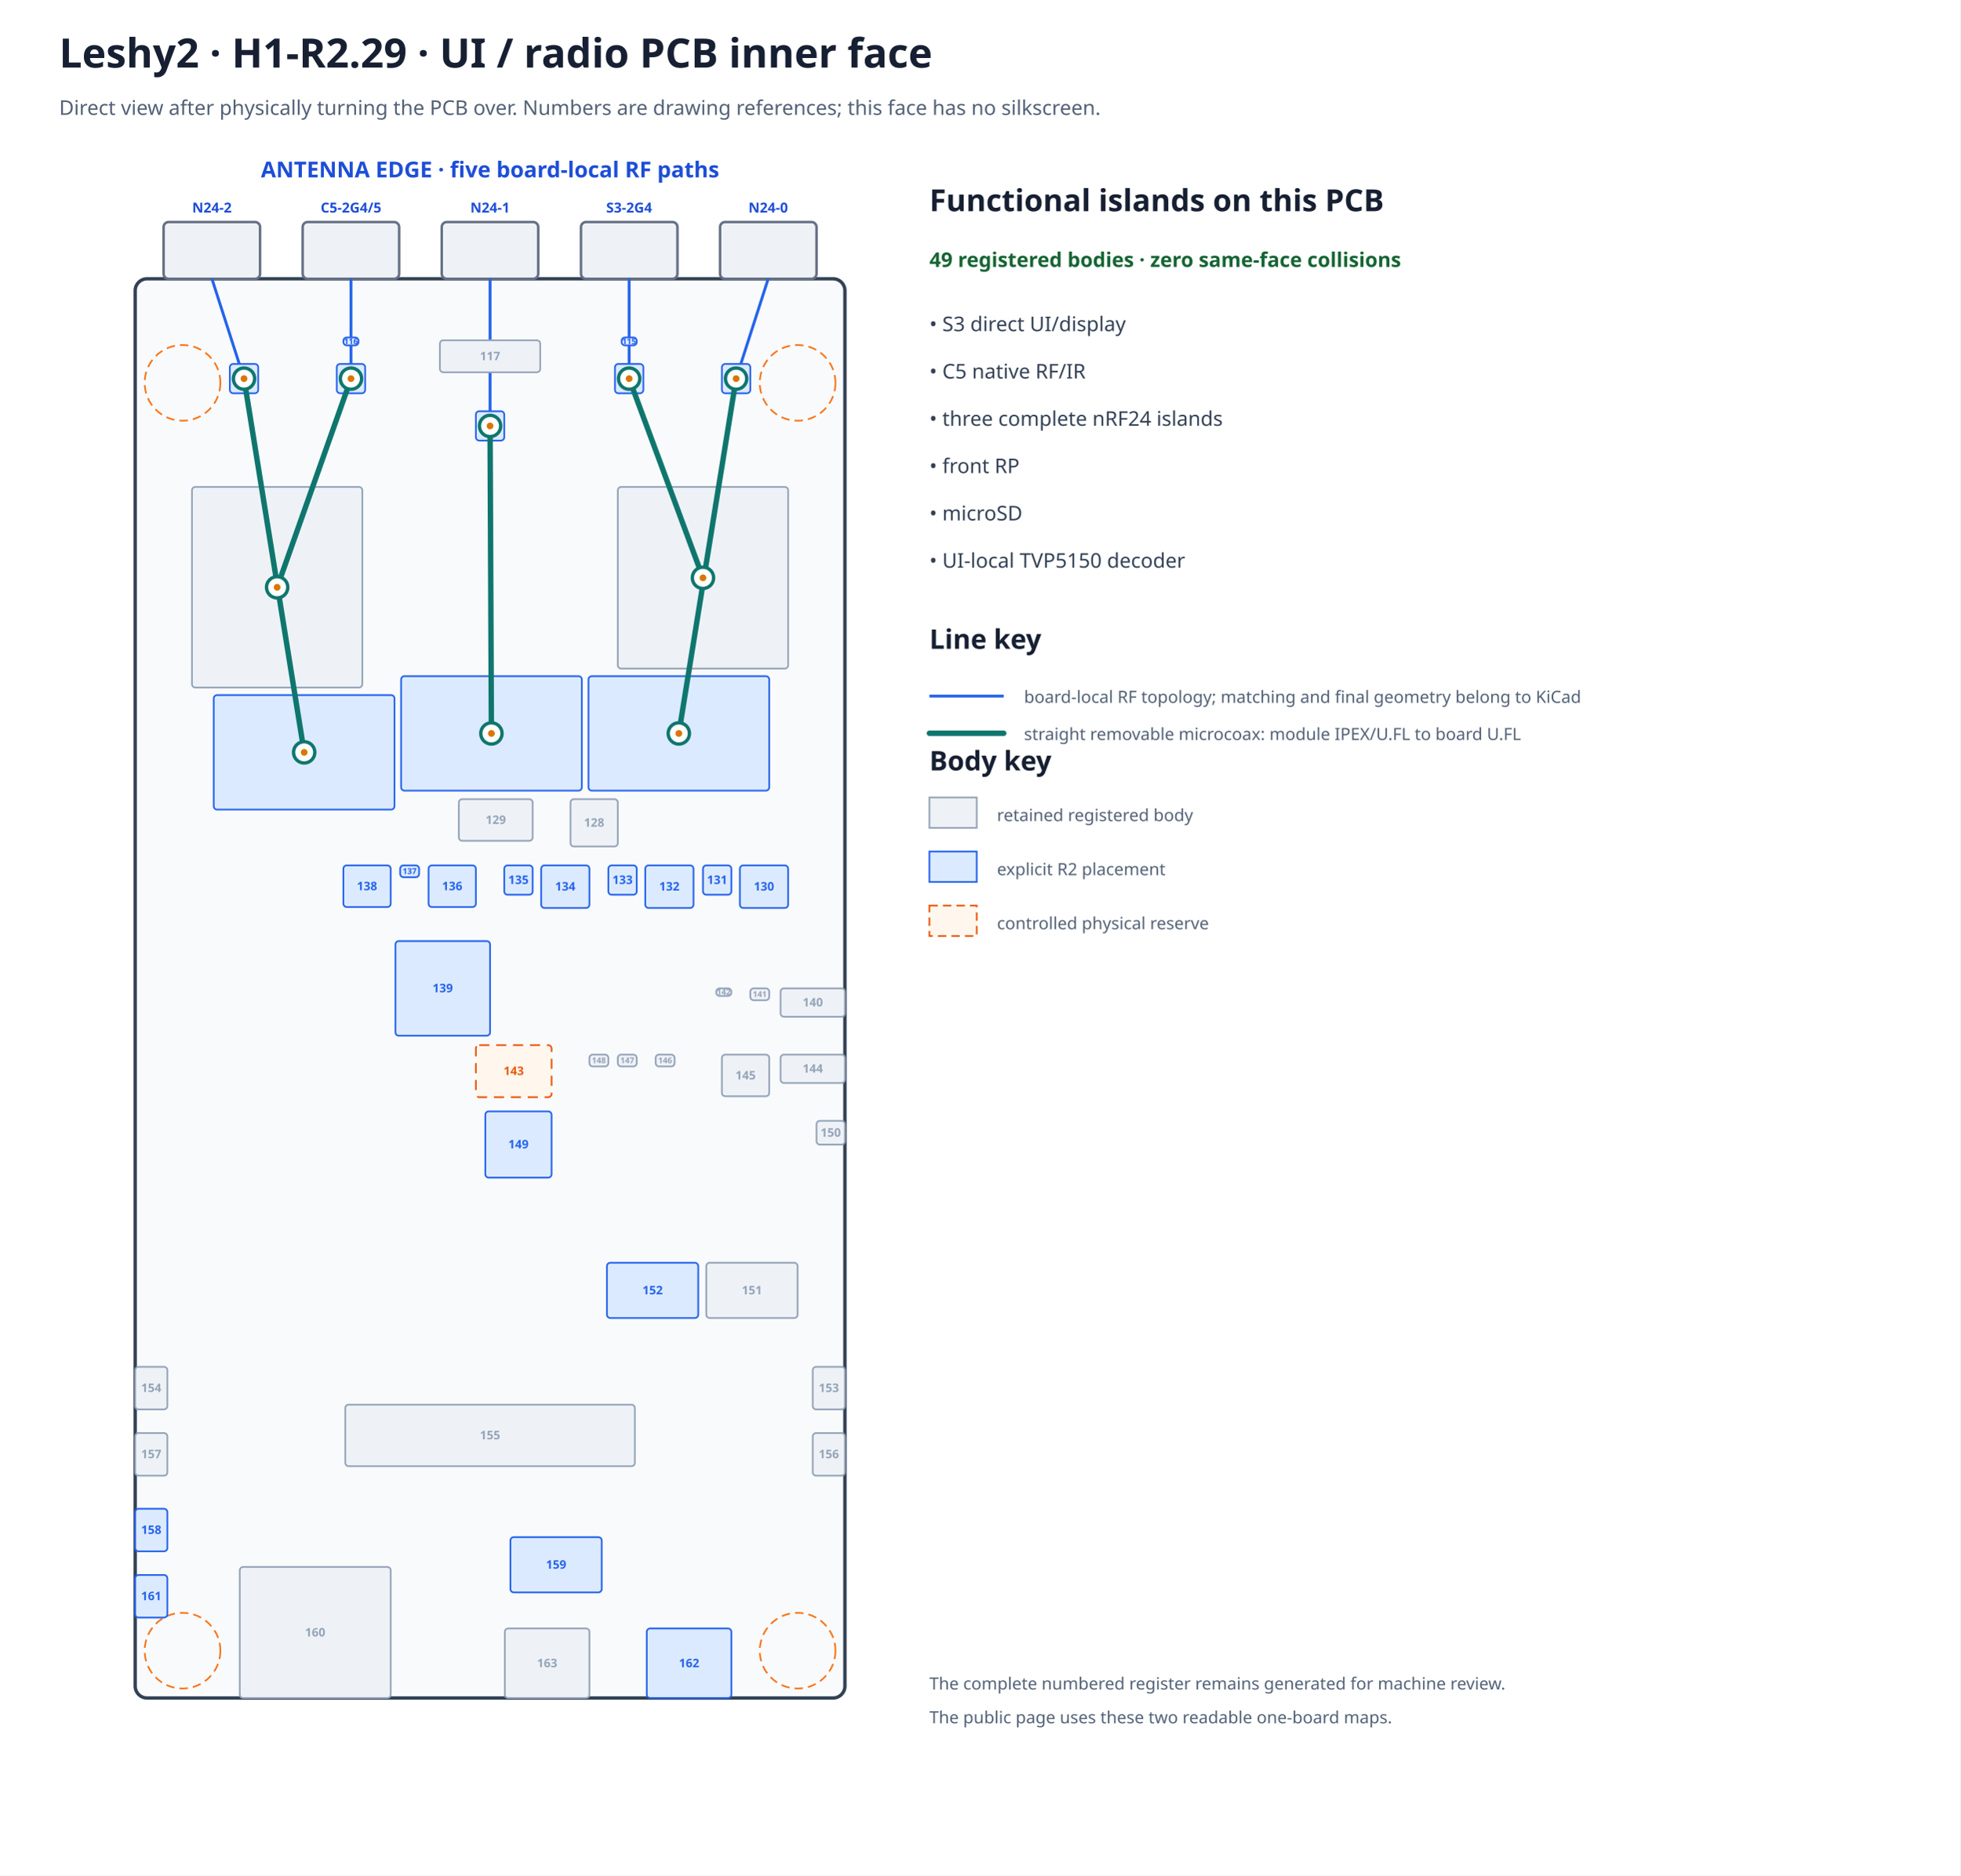
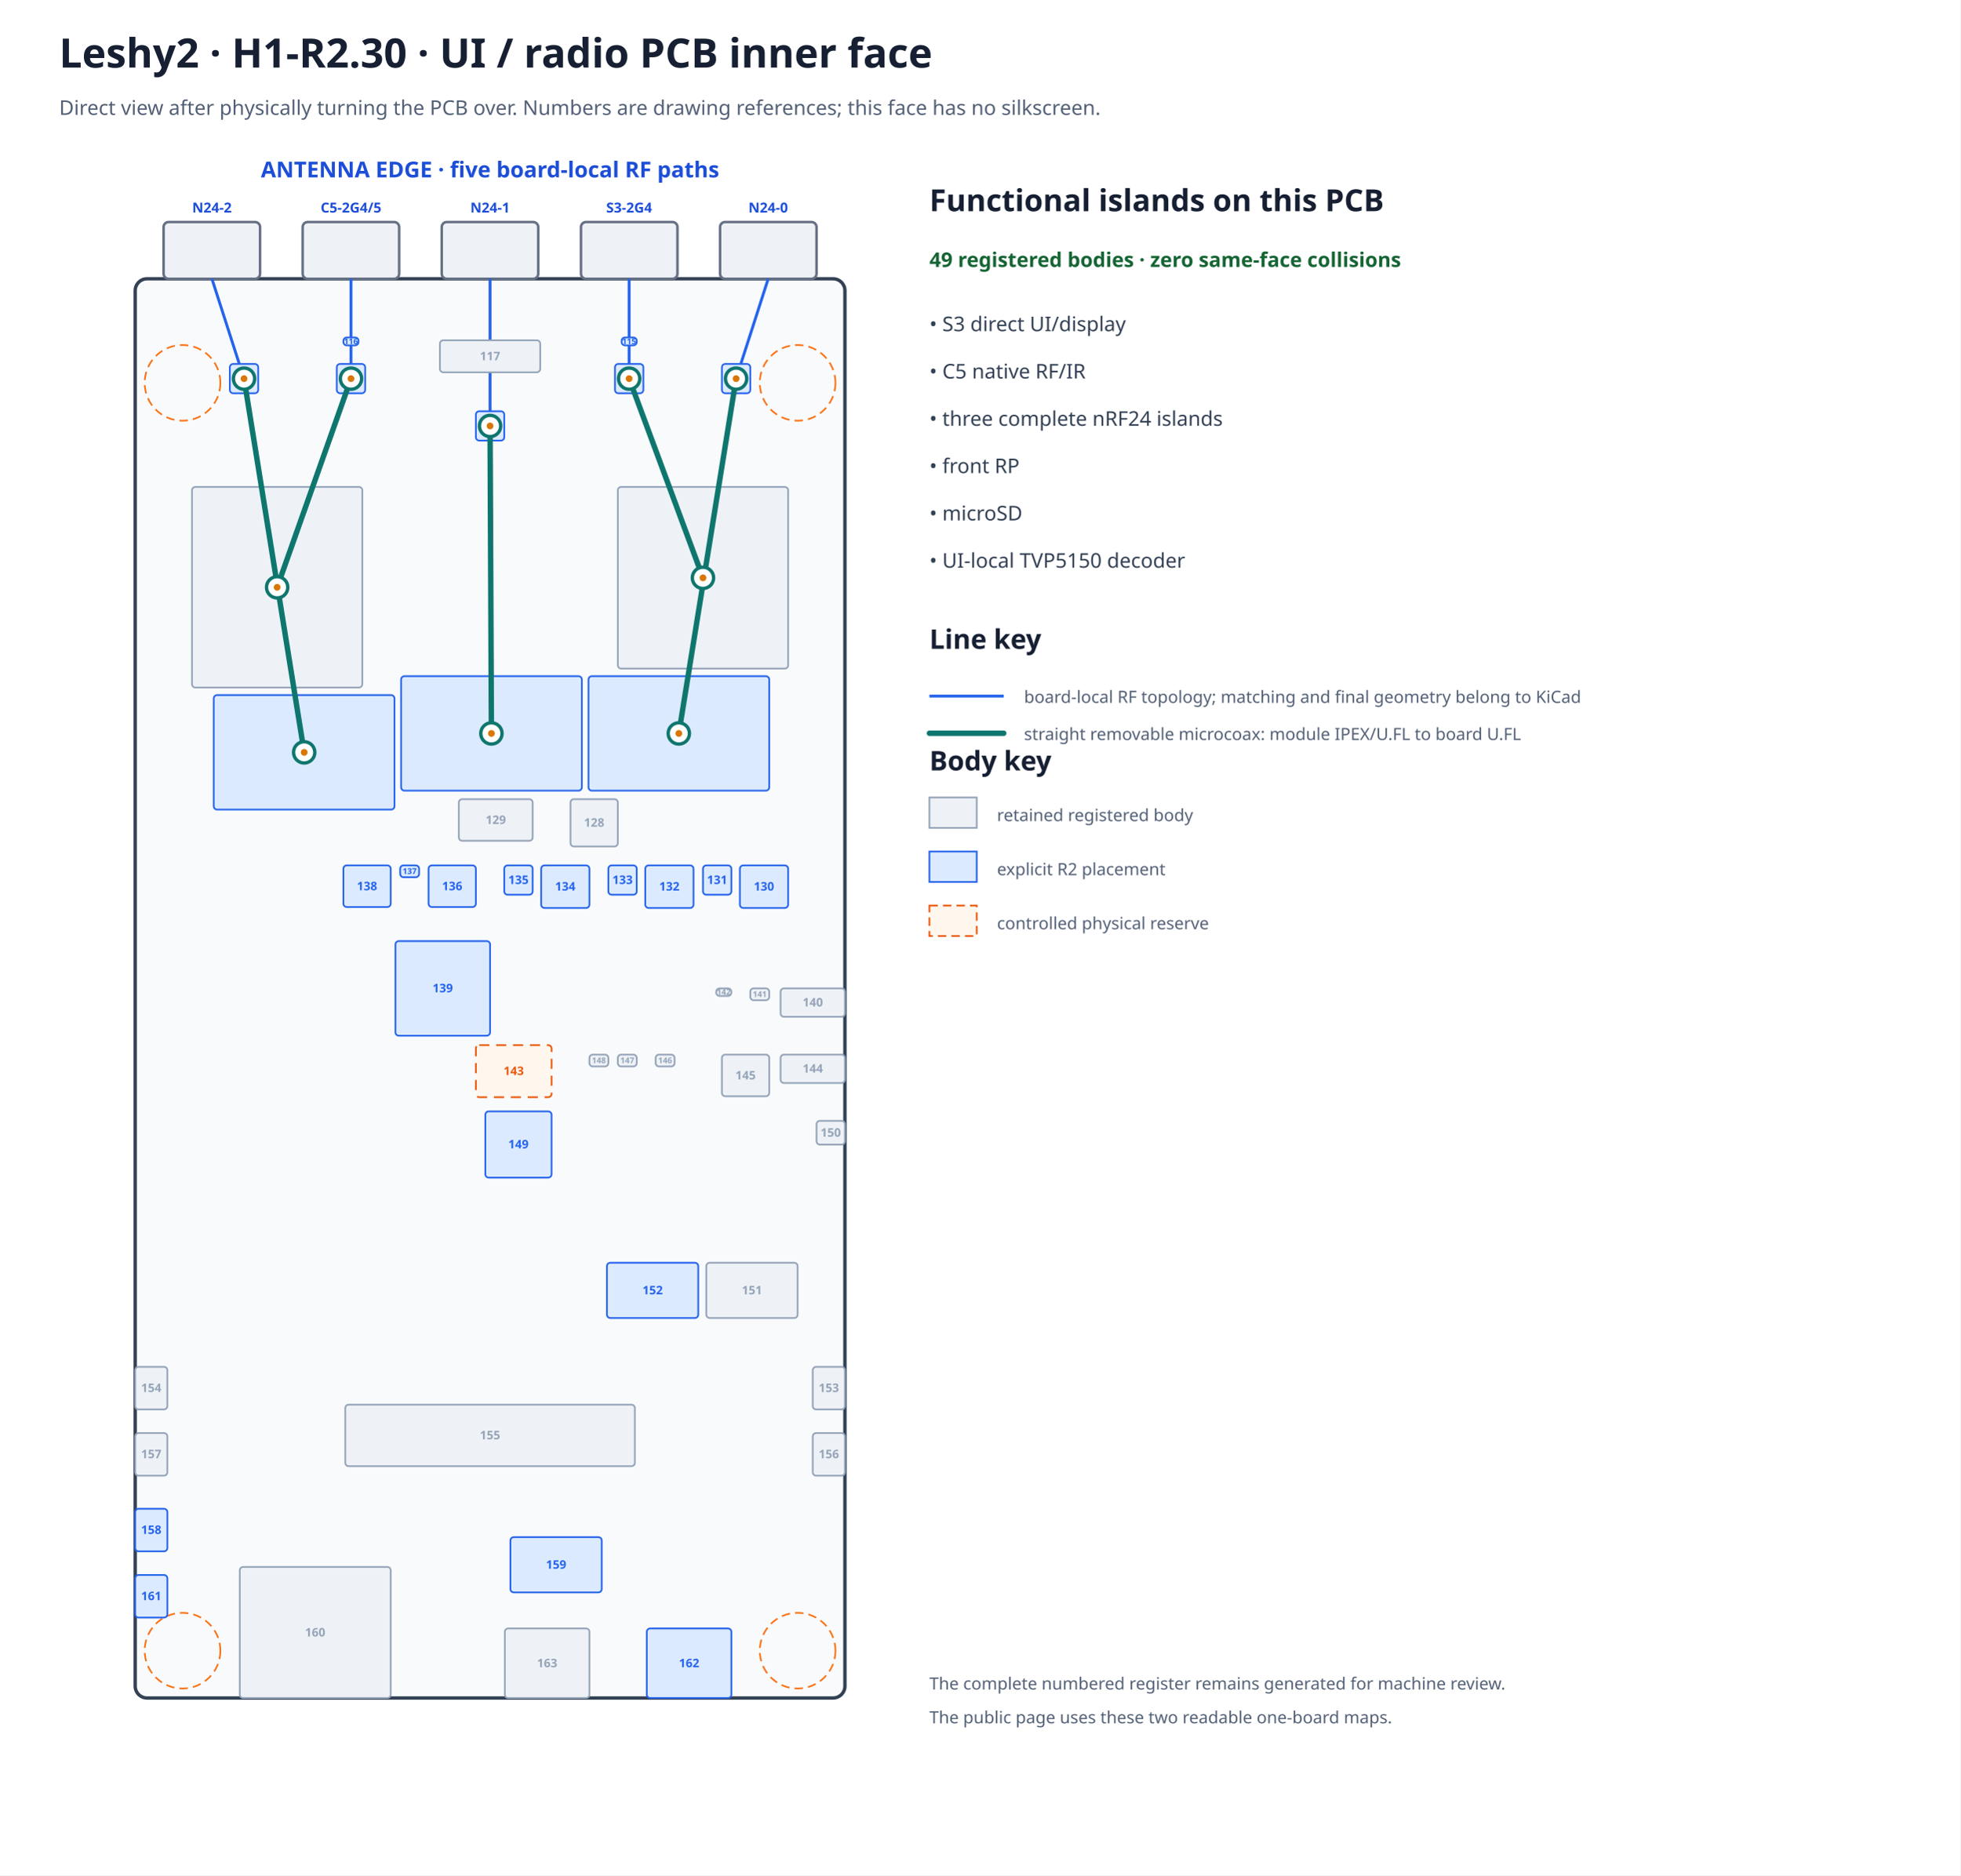
- <svg xmlns="http://www.w3.org/2000/svg" width="1160" height="1110" viewBox="0 0 1160 1110" data-marker="H1-R2.29" data-frame="ui-inner" data-inner-silkscreen="none">
+ <svg xmlns="http://www.w3.org/2000/svg" width="1160" height="1110" viewBox="0 0 1160 1110" data-marker="H1-R2.30" data-frame="ui-inner" data-inner-silkscreen="none">
  <rect width="100%" height="100%" fill="#ffffff" />
-   <text x="35.0" y="40.0" font-family="sans-serif" font-size="24" font-weight="bold" text-anchor="start" fill="#172033">Leshy2 · H1-R2.29 · UI / radio PCB inner face</text>
+   <text x="35.0" y="40.0" font-family="sans-serif" font-size="24" font-weight="bold" text-anchor="start" fill="#172033">Leshy2 · H1-R2.30 · UI / radio PCB inner face</text>
  <text x="35.0" y="68.0" font-family="sans-serif" font-size="12" font-weight="normal" text-anchor="start" fill="#526076">Direct view after physically turning the PCB over. Numbers are drawing references; this face has no silkscreen.</text>
  <text x="290.0" y="105.0" font-family="sans-serif" font-size="13" font-weight="bold" text-anchor="middle" fill="#1d4ed8">ANTENNA EDGE · five board-local RF paths</text>
  <rect x="80.0" y="165.0" width="420.0" height="840.0" rx="7" fill="#f8fafc" stroke="#334155" stroke-width="2" />
  <rect x="426.1" y="131.4" width="57.1" height="33.6" rx="3" fill="#eef2f6" stroke="#667085" stroke-width="1.5" />
  <text x="454.6" y="125.8" font-family="sans-serif" font-size="8.2" font-weight="bold" text-anchor="middle" fill="#1d4ed8">N24-0</text>
  <rect x="343.8" y="131.4" width="57.1" height="33.6" rx="3" fill="#eef2f6" stroke="#667085" stroke-width="1.5" />
  <text x="372.3" y="125.8" font-family="sans-serif" font-size="8.2" font-weight="bold" text-anchor="middle" fill="#1d4ed8">S3-2G4</text>
  <rect x="261.4" y="131.4" width="57.1" height="33.6" rx="3" fill="#eef2f6" stroke="#667085" stroke-width="1.5" />
  <text x="290.0" y="125.8" font-family="sans-serif" font-size="8.2" font-weight="bold" text-anchor="middle" fill="#1d4ed8">N24-1</text>
  <rect x="179.1" y="131.4" width="57.1" height="33.6" rx="3" fill="#eef2f6" stroke="#667085" stroke-width="1.5" />
  <text x="207.7" y="125.8" font-family="sans-serif" font-size="8.2" font-weight="bold" text-anchor="middle" fill="#1d4ed8">C5-2G4/5</text>
  <rect x="96.8" y="131.4" width="57.1" height="33.6" rx="3" fill="#eef2f6" stroke="#667085" stroke-width="1.5" />
  <text x="125.4" y="125.8" font-family="sans-serif" font-size="8.2" font-weight="bold" text-anchor="middle" fill="#1d4ed8">N24-2</text>
  <circle cx="472.0" cy="226.6" r="22.4" fill="none" stroke="#f97316" stroke-dasharray="5 3" />
  <circle cx="108.0" cy="226.6" r="22.4" fill="none" stroke="#f97316" stroke-dasharray="5 3" />
  <circle cx="472.0" cy="977.0" r="22.4" fill="none" stroke="#f97316" stroke-dasharray="5 3" />
  <circle cx="108.0" cy="977.0" r="22.4" fill="none" stroke="#f97316" stroke-dasharray="5 3" />
  <g id="antenna-pcb-topology" data-topology-source="r2" data-route-state="pre-ecad-topology-only">
    <polyline points="435.6,224.1 454.6,165.0" fill="none" stroke="#2563eb" stroke-width="1.7" data-path="N24-0" data-branch="main" data-medium="controlled-50-ohm-pcb" />
    <polyline points="372.3,224.1 372.3,202.1 372.3,165.0" fill="none" stroke="#2563eb" stroke-width="1.7" data-path="S3-2G4" data-branch="main" data-medium="controlled-50-ohm-pcb" />
    <polyline points="290.0,252.1 290.0,165.0" fill="none" stroke="#2563eb" stroke-width="1.7" data-path="N24-1" data-branch="main" data-medium="controlled-50-ohm-pcb" />
    <polyline points="207.7,224.1 207.7,202.1 207.7,165.0" fill="none" stroke="#2563eb" stroke-width="1.7" data-path="C5-2G4/5" data-branch="main" data-medium="controlled-50-ohm-pcb" />
    <polyline points="144.4,224.1 125.4,165.0" fill="none" stroke="#2563eb" stroke-width="1.7" data-path="N24-2" data-branch="main" data-medium="controlled-50-ohm-pcb" />
  </g>
  <rect x="367.84" y="199.72" width="8.96" height="4.70" rx="2" fill="#dbeafe" stroke="#2563eb" stroke-width="1" data-instance="s3_rf_coupler_r2" data-mpn="CP0603Q5425ENTR" />
  <text x="372.3" y="203.7" font-family="sans-serif" font-size="4.8" font-weight="bold" text-anchor="middle" fill="#2563eb">115</text>
  <rect x="203.20" y="199.72" width="8.96" height="4.70" rx="2" fill="#dbeafe" stroke="#2563eb" stroke-width="1" data-instance="c5_rf_coupler_r2" data-mpn="CP0603Q5425ENTR" />
  <text x="207.7" y="203.7" font-family="sans-serif" font-size="4.8" font-weight="bold" text-anchor="middle" fill="#2563eb">116</text>
  <rect x="260.32" y="201.40" width="59.36" height="18.93" rx="2" fill="#eef2f6" stroke="#94a3b8" stroke-width="1" data-instance="display_connector" data-mpn="Hirose DF40C(2.0)-40DS-0.4V(51)" />
  <text x="290.0" y="213.2" font-family="sans-serif" font-size="7.0" font-weight="bold" text-anchor="middle" fill="#94a3b8">117</text>
  <rect x="427.20" y="215.40" width="16.80" height="17.36" rx="2" fill="#dbeafe" stroke="#2563eb" stroke-width="1" data-instance="nrf0_rf_board_connector_r2" data-mpn="U.FL-R-SMT-1(10)" />
  <text x="435.6" y="226.4" font-family="sans-serif" font-size="7.0" font-weight="bold" text-anchor="middle" fill="#2563eb">118</text>
  <rect x="363.92" y="215.40" width="16.80" height="17.36" rx="2" fill="#dbeafe" stroke="#2563eb" stroke-width="1" data-instance="s3_rf_board_connector_r2" data-mpn="U.FL-R-SMT-1(10)" />
  <text x="372.3" y="226.4" font-family="sans-serif" font-size="7.0" font-weight="bold" text-anchor="middle" fill="#2563eb">119</text>
  <rect x="199.28" y="215.40" width="16.80" height="17.36" rx="2" fill="#dbeafe" stroke="#2563eb" stroke-width="1" data-instance="c5_rf_board_connector_r2" data-mpn="U.FL-R-SMT-1(10)" />
  <text x="207.7" y="226.4" font-family="sans-serif" font-size="7.0" font-weight="bold" text-anchor="middle" fill="#2563eb">120</text>
  <rect x="136.00" y="215.40" width="16.80" height="17.36" rx="2" fill="#dbeafe" stroke="#2563eb" stroke-width="1" data-instance="nrf2_rf_board_connector_r2" data-mpn="U.FL-R-SMT-1(10)" />
  <text x="144.4" y="226.4" font-family="sans-serif" font-size="7.0" font-weight="bold" text-anchor="middle" fill="#2563eb">121</text>
  <rect x="281.60" y="243.40" width="16.80" height="17.36" rx="2" fill="#dbeafe" stroke="#2563eb" stroke-width="1" data-instance="nrf1_rf_board_connector_r2" data-mpn="U.FL-R-SMT-1(10)" />
  <text x="290.0" y="254.4" font-family="sans-serif" font-size="7.0" font-weight="bold" text-anchor="middle" fill="#2563eb">122</text>
  <rect x="365.60" y="288.20" width="100.80" height="107.52" rx="2" fill="#eef2f6" stroke="#94a3b8" stroke-width="1" data-instance="s3" data-mpn="ESP32-S3-WROOM-1U-N16R8" />
  <text x="416.0" y="344.3" font-family="sans-serif" font-size="7.0" font-weight="bold" text-anchor="middle" fill="#94a3b8">123</text>
  <rect x="113.60" y="288.20" width="100.80" height="118.72" rx="2" fill="#eef2f6" stroke="#94a3b8" stroke-width="1" data-instance="c5" data-mpn="ESP32-C5-WROOM-1U-N8R8" />
  <text x="164.0" y="349.9" font-family="sans-serif" font-size="7.0" font-weight="bold" text-anchor="middle" fill="#94a3b8">124</text>
  <rect x="348.24" y="400.20" width="106.96" height="67.76" rx="2" fill="#dbeafe" stroke="#2563eb" stroke-width="1" data-instance="nrf0_r2" data-mpn="E01-ML01IPX" />
  <text x="401.7" y="436.4" font-family="sans-serif" font-size="7.0" font-weight="bold" text-anchor="middle" fill="#2563eb">125</text>
  <rect x="237.36" y="400.20" width="106.96" height="67.76" rx="2" fill="#dbeafe" stroke="#2563eb" stroke-width="1" data-instance="nrf1_r2" data-mpn="E01-ML01IPX" />
  <text x="290.8" y="436.4" font-family="sans-serif" font-size="7.0" font-weight="bold" text-anchor="middle" fill="#2563eb">126</text>
  <rect x="126.48" y="411.40" width="106.96" height="67.76" rx="2" fill="#dbeafe" stroke="#2563eb" stroke-width="1" data-instance="nrf2_r2" data-mpn="E01-ML01IPX" />
  <text x="180.0" y="447.6" font-family="sans-serif" font-size="7.0" font-weight="bold" text-anchor="middle" fill="#2563eb">127</text>
  <rect x="337.60" y="473.00" width="28.00" height="28.00" rx="2" fill="#eef2f6" stroke="#94a3b8" stroke-width="1" data-instance="slow_io" data-mpn="TCA6424ARGJR" />
  <text x="351.6" y="489.3" font-family="sans-serif" font-size="7.0" font-weight="bold" text-anchor="middle" fill="#94a3b8">128</text>
  <rect x="271.52" y="473.00" width="43.68" height="24.64" rx="2" fill="#eef2f6" stroke="#94a3b8" stroke-width="1" data-instance="ui_matrix_io" data-mpn="TCA9539PWR" />
  <text x="293.4" y="487.7" font-family="sans-serif" font-size="7.0" font-weight="bold" text-anchor="middle" fill="#94a3b8">129</text>
  <rect x="437.84" y="512.20" width="28.56" height="25.20" rx="2" fill="#dbeafe" stroke="#2563eb" stroke-width="1" data-instance="nrf0_host_buffer_r2" data-mpn="74LVC126APW,118" />
  <text x="452.1" y="527.1" font-family="sans-serif" font-size="7.0" font-weight="bold" text-anchor="middle" fill="#2563eb">130</text>
  <rect x="416.00" y="512.20" width="16.80" height="17.36" rx="2" fill="#dbeafe" stroke="#2563eb" stroke-width="1" data-instance="nrf0_return_buffer_r2" data-mpn="74LVC2G126DP,125" />
  <text x="424.4" y="523.2" font-family="sans-serif" font-size="7.0" font-weight="bold" text-anchor="middle" fill="#2563eb">131</text>
  <rect x="381.84" y="512.20" width="28.56" height="25.20" rx="2" fill="#dbeafe" stroke="#2563eb" stroke-width="1" data-instance="nrf1_host_buffer_r2" data-mpn="74LVC126APW,118" />
  <text x="396.1" y="527.1" font-family="sans-serif" font-size="7.0" font-weight="bold" text-anchor="middle" fill="#2563eb">132</text>
  <rect x="360.00" y="512.20" width="16.80" height="17.36" rx="2" fill="#dbeafe" stroke="#2563eb" stroke-width="1" data-instance="nrf1_return_buffer_r2" data-mpn="74LVC2G126DP,125" />
  <text x="368.4" y="523.2" font-family="sans-serif" font-size="7.0" font-weight="bold" text-anchor="middle" fill="#2563eb">133</text>
  <rect x="320.24" y="512.20" width="28.56" height="25.20" rx="2" fill="#dbeafe" stroke="#2563eb" stroke-width="1" data-instance="nrf2_host_buffer_r2" data-mpn="74LVC126APW,118" />
  <text x="334.5" y="527.1" font-family="sans-serif" font-size="7.0" font-weight="bold" text-anchor="middle" fill="#2563eb">134</text>
  <rect x="298.40" y="512.20" width="16.80" height="17.36" rx="2" fill="#dbeafe" stroke="#2563eb" stroke-width="1" data-instance="nrf2_return_buffer_r2" data-mpn="74LVC2G126DP,125" />
  <text x="306.8" y="523.2" font-family="sans-serif" font-size="7.0" font-weight="bold" text-anchor="middle" fill="#2563eb">135</text>
  <rect x="253.60" y="512.20" width="28.00" height="24.64" rx="2" fill="#dbeafe" stroke="#2563eb" stroke-width="1" data-instance="safe_gate_a_r2" data-mpn="SN74LVC08APWR" />
  <text x="267.6" y="526.9" font-family="sans-serif" font-size="7.0" font-weight="bold" text-anchor="middle" fill="#2563eb">136</text>
  <rect x="236.80" y="512.20" width="11.20" height="7.00" rx="2" fill="#dbeafe" stroke="#2563eb" stroke-width="1" data-instance="nrf_backup_gate_r2" data-mpn="SN74LVC1G08DCKR" />
  <text x="242.4" y="517.3" font-family="sans-serif" font-size="4.8" font-weight="bold" text-anchor="middle" fill="#2563eb">137</text>
  <rect x="203.20" y="512.20" width="28.00" height="24.64" rx="2" fill="#dbeafe" stroke="#2563eb" stroke-width="1" data-instance="nrf_evidence_cmp_r2" data-mpn="TLV1824PWR" />
  <text x="217.2" y="526.9" font-family="sans-serif" font-size="7.0" font-weight="bold" text-anchor="middle" fill="#2563eb">138</text>
  <rect x="234.00" y="557.00" width="56.00" height="56.00" rx="2" fill="#dbeafe" stroke="#2563eb" stroke-width="1" data-instance="hub_rp" data-mpn="SC1512-A4" />
  <text x="262.0" y="587.3" font-family="sans-serif" font-size="7.0" font-weight="bold" text-anchor="middle" fill="#2563eb">139</text>
  <rect x="461.92" y="585.00" width="38.08" height="16.80" rx="2" fill="#eef2f6" stroke="#94a3b8" stroke-width="1" data-instance="ir_demod" data-mpn="Vishay TSOP75238TR" />
  <text x="481.0" y="595.7" font-family="sans-serif" font-size="7.0" font-weight="bold" text-anchor="middle" fill="#94a3b8">140</text>
  <rect x="444.00" y="585.00" width="11.20" height="7.00" rx="2" fill="#eef2f6" stroke="#94a3b8" stroke-width="1" data-instance="ir_safe_gate" data-mpn="SN74LVC1G08DCKR" />
  <text x="449.6" y="590.1" font-family="sans-serif" font-size="4.8" font-weight="bold" text-anchor="middle" fill="#94a3b8">141</text>
  <rect x="423.84" y="585.00" width="8.96" height="4.48" rx="2" fill="#eef2f6" stroke="#94a3b8" stroke-width="1" data-instance="ui_zone_ntc" data-mpn="TDK B57332V5103F360" />
  <text x="428.3" y="588.8" font-family="sans-serif" font-size="4.8" font-weight="bold" text-anchor="middle" fill="#94a3b8">142</text>
  <rect x="281.60" y="618.60" width="44.80" height="30.80" rx="2" fill="#fff7ed" stroke="#ea580c" stroke-width="1" stroke-dasharray="6 4" data-instance="fpv_power_reserve" data-mpn="PHYSICAL RESERVE" />
  <text x="304.0" y="636.3" font-family="sans-serif" font-size="7.0" font-weight="bold" text-anchor="middle" fill="#ea580c">143</text>
  <rect x="461.92" y="624.20" width="38.08" height="16.80" rx="2" fill="#eef2f6" stroke="#94a3b8" stroke-width="1" data-instance="ir_carrier" data-mpn="Vishay TSMP95000TT" />
  <text x="481.0" y="634.9" font-family="sans-serif" font-size="7.0" font-weight="bold" text-anchor="middle" fill="#94a3b8">144</text>
  <rect x="427.20" y="624.20" width="28.00" height="24.64" rx="2" fill="#eef2f6" stroke="#94a3b8" stroke-width="1" data-instance="evidence_cmp_a" data-mpn="TLV1824PWR" />
  <text x="441.2" y="638.9" font-family="sans-serif" font-size="7.0" font-weight="bold" text-anchor="middle" fill="#94a3b8">145</text>
  <rect x="388.00" y="624.20" width="11.20" height="7.00" rx="2" fill="#eef2f6" stroke="#94a3b8" stroke-width="1" data-instance="safe_reset_sink_a" data-mpn="Diodes Incorporated 2N7002DW-7-F" />
  <text x="393.6" y="629.3" font-family="sans-serif" font-size="4.8" font-weight="bold" text-anchor="middle" fill="#94a3b8">146</text>
  <rect x="365.60" y="624.20" width="11.20" height="7.00" rx="2" fill="#eef2f6" stroke="#94a3b8" stroke-width="1" data-instance="safe_c5_reset_buffer" data-mpn="Texas Instruments SN74LVC1G06DCKR" />
  <text x="371.2" y="629.3" font-family="sans-serif" font-size="4.8" font-weight="bold" text-anchor="middle" fill="#94a3b8">147</text>
  <rect x="348.80" y="624.20" width="11.20" height="7.00" rx="2" fill="#eef2f6" stroke="#94a3b8" stroke-width="1" data-instance="safe_c5_fault_reset_buffer" data-mpn="SN74LVC1G07DCKR" />
  <text x="354.4" y="629.3" font-family="sans-serif" font-size="4.8" font-weight="bold" text-anchor="middle" fill="#94a3b8">148</text>
  <rect x="287.20" y="657.80" width="39.20" height="39.20" rx="2" fill="#dbeafe" stroke="#2563eb" stroke-width="1" data-instance="fpv_decoder" data-mpn="TVP5150AM1PBS" />
  <text x="306.8" y="679.7" font-family="sans-serif" font-size="7.0" font-weight="bold" text-anchor="middle" fill="#2563eb">149</text>
  <rect x="483.20" y="663.40" width="16.80" height="14.06" rx="2" fill="#eef2f6" stroke="#94a3b8" stroke-width="1" data-instance="ir_emitter" data-mpn="Vishay VSMY14940" />
  <text x="491.6" y="672.8" font-family="sans-serif" font-size="7.0" font-weight="bold" text-anchor="middle" fill="#94a3b8">150</text>
  <rect x="417.96" y="747.40" width="54.04" height="32.70" rx="2" fill="#eef2f6" stroke="#94a3b8" stroke-width="1" data-instance="s3_dbg_header" data-mpn="Samtec FTSH-105-01-L-DV-K-P-TR" />
  <text x="445.0" y="766.1" font-family="sans-serif" font-size="7.0" font-weight="bold" text-anchor="middle" fill="#94a3b8">151</text>
  <rect x="359.16" y="747.40" width="54.04" height="32.70" rx="2" fill="#dbeafe" stroke="#2563eb" stroke-width="1" data-instance="c5_dbg_header_r2" data-mpn="FTSH-105-01-L-DV-K-P-TR" />
  <text x="386.2" y="766.1" font-family="sans-serif" font-size="7.0" font-weight="bold" text-anchor="middle" fill="#2563eb">152</text>
  <rect x="480.96" y="809.00" width="19.04" height="25.20" rx="2" fill="#eef2f6" stroke="#94a3b8" stroke-width="1" data-instance="s3_reset_button" data-mpn="Alps Alpine SKRTLAE010" />
  <text x="490.5" y="823.9" font-family="sans-serif" font-size="7.0" font-weight="bold" text-anchor="middle" fill="#94a3b8">153</text>
  <rect x="80.00" y="809.00" width="19.04" height="25.20" rx="2" fill="#eef2f6" stroke="#94a3b8" stroke-width="1" data-instance="c5_reset_button" data-mpn="Alps Alpine SKRTLAE010" />
  <text x="89.5" y="823.9" font-family="sans-serif" font-size="7.0" font-weight="bold" text-anchor="middle" fill="#94a3b8">154</text>
  <rect x="204.32" y="831.40" width="171.36" height="36.40" rx="2" fill="#eef2f6" stroke="#94a3b8" stroke-width="1" data-instance="m1_ui_plug" data-mpn="Hirose FX8C-80P-SV1(92)" />
  <text x="290.0" y="851.9" font-family="sans-serif" font-size="7.0" font-weight="bold" text-anchor="middle" fill="#94a3b8">155</text>
  <rect x="480.96" y="848.20" width="19.04" height="25.20" rx="2" fill="#eef2f6" stroke="#94a3b8" stroke-width="1" data-instance="s3_boot_button" data-mpn="Alps Alpine SKRTLAE010" />
  <text x="490.5" y="863.1" font-family="sans-serif" font-size="7.0" font-weight="bold" text-anchor="middle" fill="#94a3b8">156</text>
  <rect x="80.00" y="848.20" width="19.04" height="25.20" rx="2" fill="#eef2f6" stroke="#94a3b8" stroke-width="1" data-instance="c5_boot_button" data-mpn="Alps Alpine SKRTLAE010" />
  <text x="89.5" y="863.1" font-family="sans-serif" font-size="7.0" font-weight="bold" text-anchor="middle" fill="#94a3b8">157</text>
  <rect x="80.00" y="893.00" width="19.04" height="25.20" rx="2" fill="#dbeafe" stroke="#2563eb" stroke-width="1" data-instance="hub_reset_button" data-mpn="SKRTLAE010" />
  <text x="89.5" y="907.9" font-family="sans-serif" font-size="7.0" font-weight="bold" text-anchor="middle" fill="#2563eb">158</text>
  <rect x="302.04" y="909.80" width="54.04" height="32.70" rx="2" fill="#dbeafe" stroke="#2563eb" stroke-width="1" data-instance="hub_dbg_header" data-mpn="FTSH-105-01-L-DV-K-P-TR" />
  <text x="329.1" y="928.5" font-family="sans-serif" font-size="7.0" font-weight="bold" text-anchor="middle" fill="#2563eb">159</text>
  <rect x="141.88" y="927.44" width="89.32" height="77.56" rx="2" fill="#eef2f6" stroke="#94a3b8" stroke-width="1" data-instance="sd" data-mpn="Hirose DM3AT-SF-PEJM5" />
  <text x="186.5" y="968.6" font-family="sans-serif" font-size="7.0" font-weight="bold" text-anchor="middle" fill="#94a3b8">160</text>
  <rect x="80.00" y="932.20" width="19.04" height="25.20" rx="2" fill="#dbeafe" stroke="#2563eb" stroke-width="1" data-instance="hub_boot_button" data-mpn="SKRTLAE010" />
  <text x="89.5" y="947.1" font-family="sans-serif" font-size="7.0" font-weight="bold" text-anchor="middle" fill="#2563eb">161</text>
  <rect x="382.74" y="963.84" width="50.06" height="41.16" rx="2" fill="#dbeafe" stroke="#2563eb" stroke-width="1" data-instance="hub_service_usb_connector" data-mpn="USB4105-GF-A" />
  <text x="407.8" y="986.8" font-family="sans-serif" font-size="7.0" font-weight="bold" text-anchor="middle" fill="#2563eb">162</text>
  <rect x="298.74" y="963.84" width="50.06" height="41.16" rx="2" fill="#eef2f6" stroke="#94a3b8" stroke-width="1" data-instance="c5_service_usb_connector" data-mpn="GCT USB4105-GF-A" />
  <text x="323.8" y="986.8" font-family="sans-serif" font-size="7.0" font-weight="bold" text-anchor="middle" fill="#94a3b8">163</text>
  <g id="antenna-removable-media" data-topology-source="r2">
    <polyline points="401.7,434.1 435.6,224.1" fill="none" stroke="#0f766e" stroke-width="3.2" stroke-linecap="round" data-path="N24-0" data-medium="removable-microcoax" />
    <polyline points="416.0,342.0 372.3,224.1" fill="none" stroke="#0f766e" stroke-width="3.2" stroke-linecap="round" data-path="S3-2G4" data-medium="removable-microcoax" />
    <polyline points="290.8,434.1 290.0,252.1" fill="none" stroke="#0f766e" stroke-width="3.2" stroke-linecap="round" data-path="N24-1" data-medium="removable-microcoax" />
    <polyline points="164.0,347.6 207.7,224.1" fill="none" stroke="#0f766e" stroke-width="3.2" stroke-linecap="round" data-path="C5-2G4/5" data-medium="removable-microcoax" />
    <polyline points="180.0,445.3 144.4,224.1" fill="none" stroke="#0f766e" stroke-width="3.2" stroke-linecap="round" data-path="N24-2" data-medium="removable-microcoax" />
    <circle cx="401.7" cy="434.1" r="6.3" fill="#ffffff" stroke="#0f766e" stroke-width="2" data-path="N24-0" data-part="module-rf-connector" data-connector-kind="IPEX" />
    <circle cx="401.7" cy="434.1" r="2.0" fill="#d97706" />
    <circle cx="435.6" cy="224.1" r="6.3" fill="#ffffff" stroke="#0f766e" stroke-width="2" data-path="N24-0" data-part="board-ufl" data-connector-kind="U.FL" data-mpn="U.FL-R-SMT-1(10)" />
    <circle cx="435.6" cy="224.1" r="2.0" fill="#d97706" />
    <circle cx="416.0" cy="342.0" r="6.3" fill="#ffffff" stroke="#0f766e" stroke-width="2" data-path="S3-2G4" data-part="module-rf-connector" data-connector-kind="U.FL" />
    <circle cx="416.0" cy="342.0" r="2.0" fill="#d97706" />
    <circle cx="372.3" cy="224.1" r="6.3" fill="#ffffff" stroke="#0f766e" stroke-width="2" data-path="S3-2G4" data-part="board-ufl" data-connector-kind="U.FL" data-mpn="U.FL-R-SMT-1(10)" />
    <circle cx="372.3" cy="224.1" r="2.0" fill="#d97706" />
    <circle cx="290.8" cy="434.1" r="6.3" fill="#ffffff" stroke="#0f766e" stroke-width="2" data-path="N24-1" data-part="module-rf-connector" data-connector-kind="IPEX" />
    <circle cx="290.8" cy="434.1" r="2.0" fill="#d97706" />
    <circle cx="290.0" cy="252.1" r="6.3" fill="#ffffff" stroke="#0f766e" stroke-width="2" data-path="N24-1" data-part="board-ufl" data-connector-kind="U.FL" data-mpn="U.FL-R-SMT-1(10)" />
    <circle cx="290.0" cy="252.1" r="2.0" fill="#d97706" />
    <circle cx="164.0" cy="347.6" r="6.3" fill="#ffffff" stroke="#0f766e" stroke-width="2" data-path="C5-2G4/5" data-part="module-rf-connector" data-connector-kind="U.FL" />
    <circle cx="164.0" cy="347.6" r="2.0" fill="#d97706" />
    <circle cx="207.7" cy="224.1" r="6.3" fill="#ffffff" stroke="#0f766e" stroke-width="2" data-path="C5-2G4/5" data-part="board-ufl" data-connector-kind="U.FL" data-mpn="U.FL-R-SMT-1(10)" />
    <circle cx="207.7" cy="224.1" r="2.0" fill="#d97706" />
    <circle cx="180.0" cy="445.3" r="6.3" fill="#ffffff" stroke="#0f766e" stroke-width="2" data-path="N24-2" data-part="module-rf-connector" data-connector-kind="IPEX" />
    <circle cx="180.0" cy="445.3" r="2.0" fill="#d97706" />
    <circle cx="144.4" cy="224.1" r="6.3" fill="#ffffff" stroke="#0f766e" stroke-width="2" data-path="N24-2" data-part="board-ufl" data-connector-kind="U.FL" data-mpn="U.FL-R-SMT-1(10)" />
    <circle cx="144.4" cy="224.1" r="2.0" fill="#d97706" />
  </g>
  <text x="550.0" y="125.0" font-family="sans-serif" font-size="18" font-weight="bold" text-anchor="start" fill="#172033">Functional islands on this PCB</text>
  <text x="550.0" y="158.0" font-family="sans-serif" font-size="12" font-weight="bold" text-anchor="start" fill="#166534">49 registered bodies · zero same-face collisions</text>
  <text x="550.0" y="196.0" font-family="sans-serif" font-size="12" font-weight="normal" text-anchor="start" fill="#334155">• S3 direct UI/display</text>
  <text x="550.0" y="224.0" font-family="sans-serif" font-size="12" font-weight="normal" text-anchor="start" fill="#334155">• C5 native RF/IR</text>
  <text x="550.0" y="252.0" font-family="sans-serif" font-size="12" font-weight="normal" text-anchor="start" fill="#334155">• three complete nRF24 islands</text>
  <text x="550.0" y="280.0" font-family="sans-serif" font-size="12" font-weight="normal" text-anchor="start" fill="#334155">• front RP</text>
  <text x="550.0" y="308.0" font-family="sans-serif" font-size="12" font-weight="normal" text-anchor="start" fill="#334155">• microSD</text>
  <text x="550.0" y="336.0" font-family="sans-serif" font-size="12" font-weight="normal" text-anchor="start" fill="#334155">• UI-local TVP5150 decoder</text>
  <text x="550.0" y="384.0" font-family="sans-serif" font-size="16" font-weight="bold" text-anchor="start" fill="#172033">Line key</text>
  <line x1="550" y1="412" x2="594" y2="412" stroke="#2563eb" stroke-width="1.7" />
  <text x="606.0" y="416.0" font-family="sans-serif" font-size="10" font-weight="normal" text-anchor="start" fill="#526076">board-local RF topology; matching and final geometry belong to KiCad</text>
  <line x1="550" y1="434" x2="594" y2="434" stroke="#0f766e" stroke-width="3.2" stroke-linecap="round" />
  <text x="606.0" y="438.0" font-family="sans-serif" font-size="10" font-weight="normal" text-anchor="start" fill="#526076">straight removable microcoax: module IPEX/U.FL to board U.FL</text>
  <text x="550.0" y="456.0" font-family="sans-serif" font-size="16" font-weight="bold" text-anchor="start" fill="#172033">Body key</text>
  <rect x="550" y="472.0" width="28" height="18" fill="#eef2f6" stroke="#94a3b8" />
  <text x="590.0" y="486.0" font-family="sans-serif" font-size="10" font-weight="normal" text-anchor="start" fill="#526076">retained registered body</text>
  <rect x="550" y="504.0" width="28" height="18" fill="#dbeafe" stroke="#2563eb" />
  <text x="590.0" y="518.0" font-family="sans-serif" font-size="10" font-weight="normal" text-anchor="start" fill="#526076">explicit R2 placement</text>
  <rect x="550" y="536.0" width="28" height="18" fill="#fff7ed" stroke="#ea580c" stroke-dasharray="5 3" />
  <text x="590.0" y="550.0" font-family="sans-serif" font-size="10" font-weight="normal" text-anchor="start" fill="#526076">controlled physical reserve</text>
  <text x="550.0" y="1000.0" font-family="sans-serif" font-size="10" font-weight="normal" text-anchor="start" fill="#526076">The complete numbered register remains generated for machine review.</text>
  <text x="550.0" y="1020.0" font-family="sans-serif" font-size="10" font-weight="normal" text-anchor="start" fill="#526076">The public page uses these two readable one-board maps.</text>
</svg>
